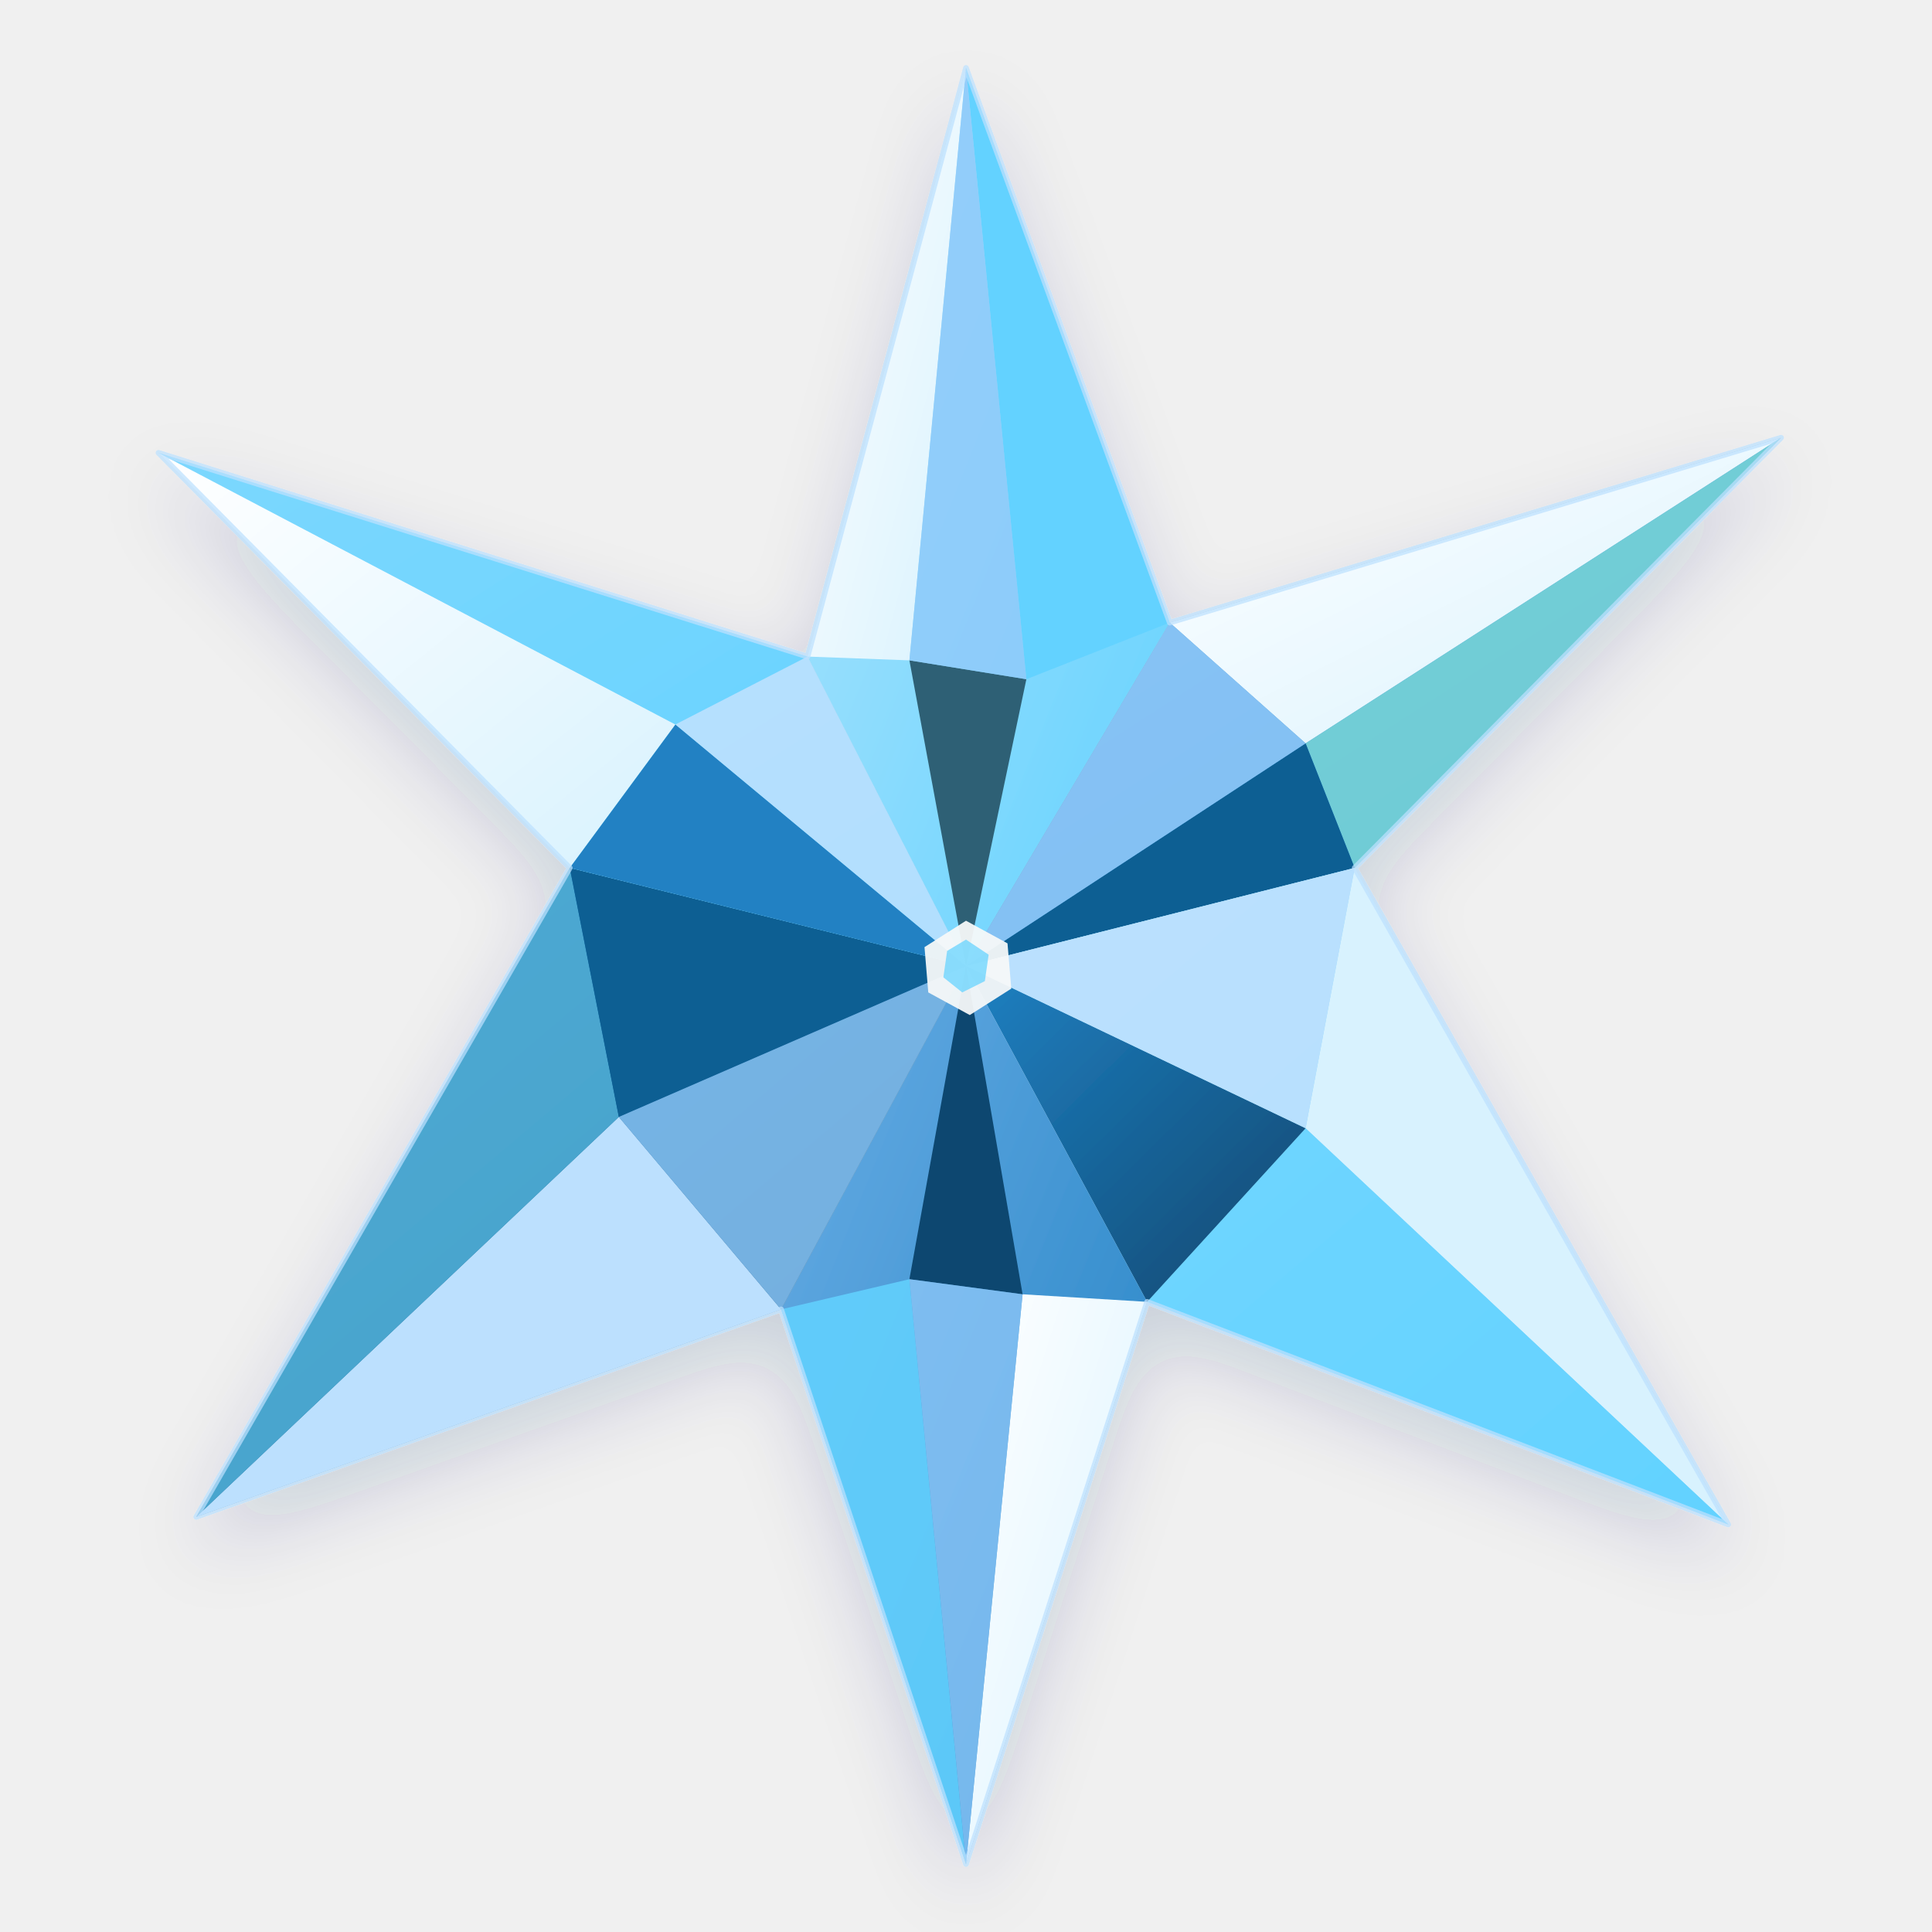
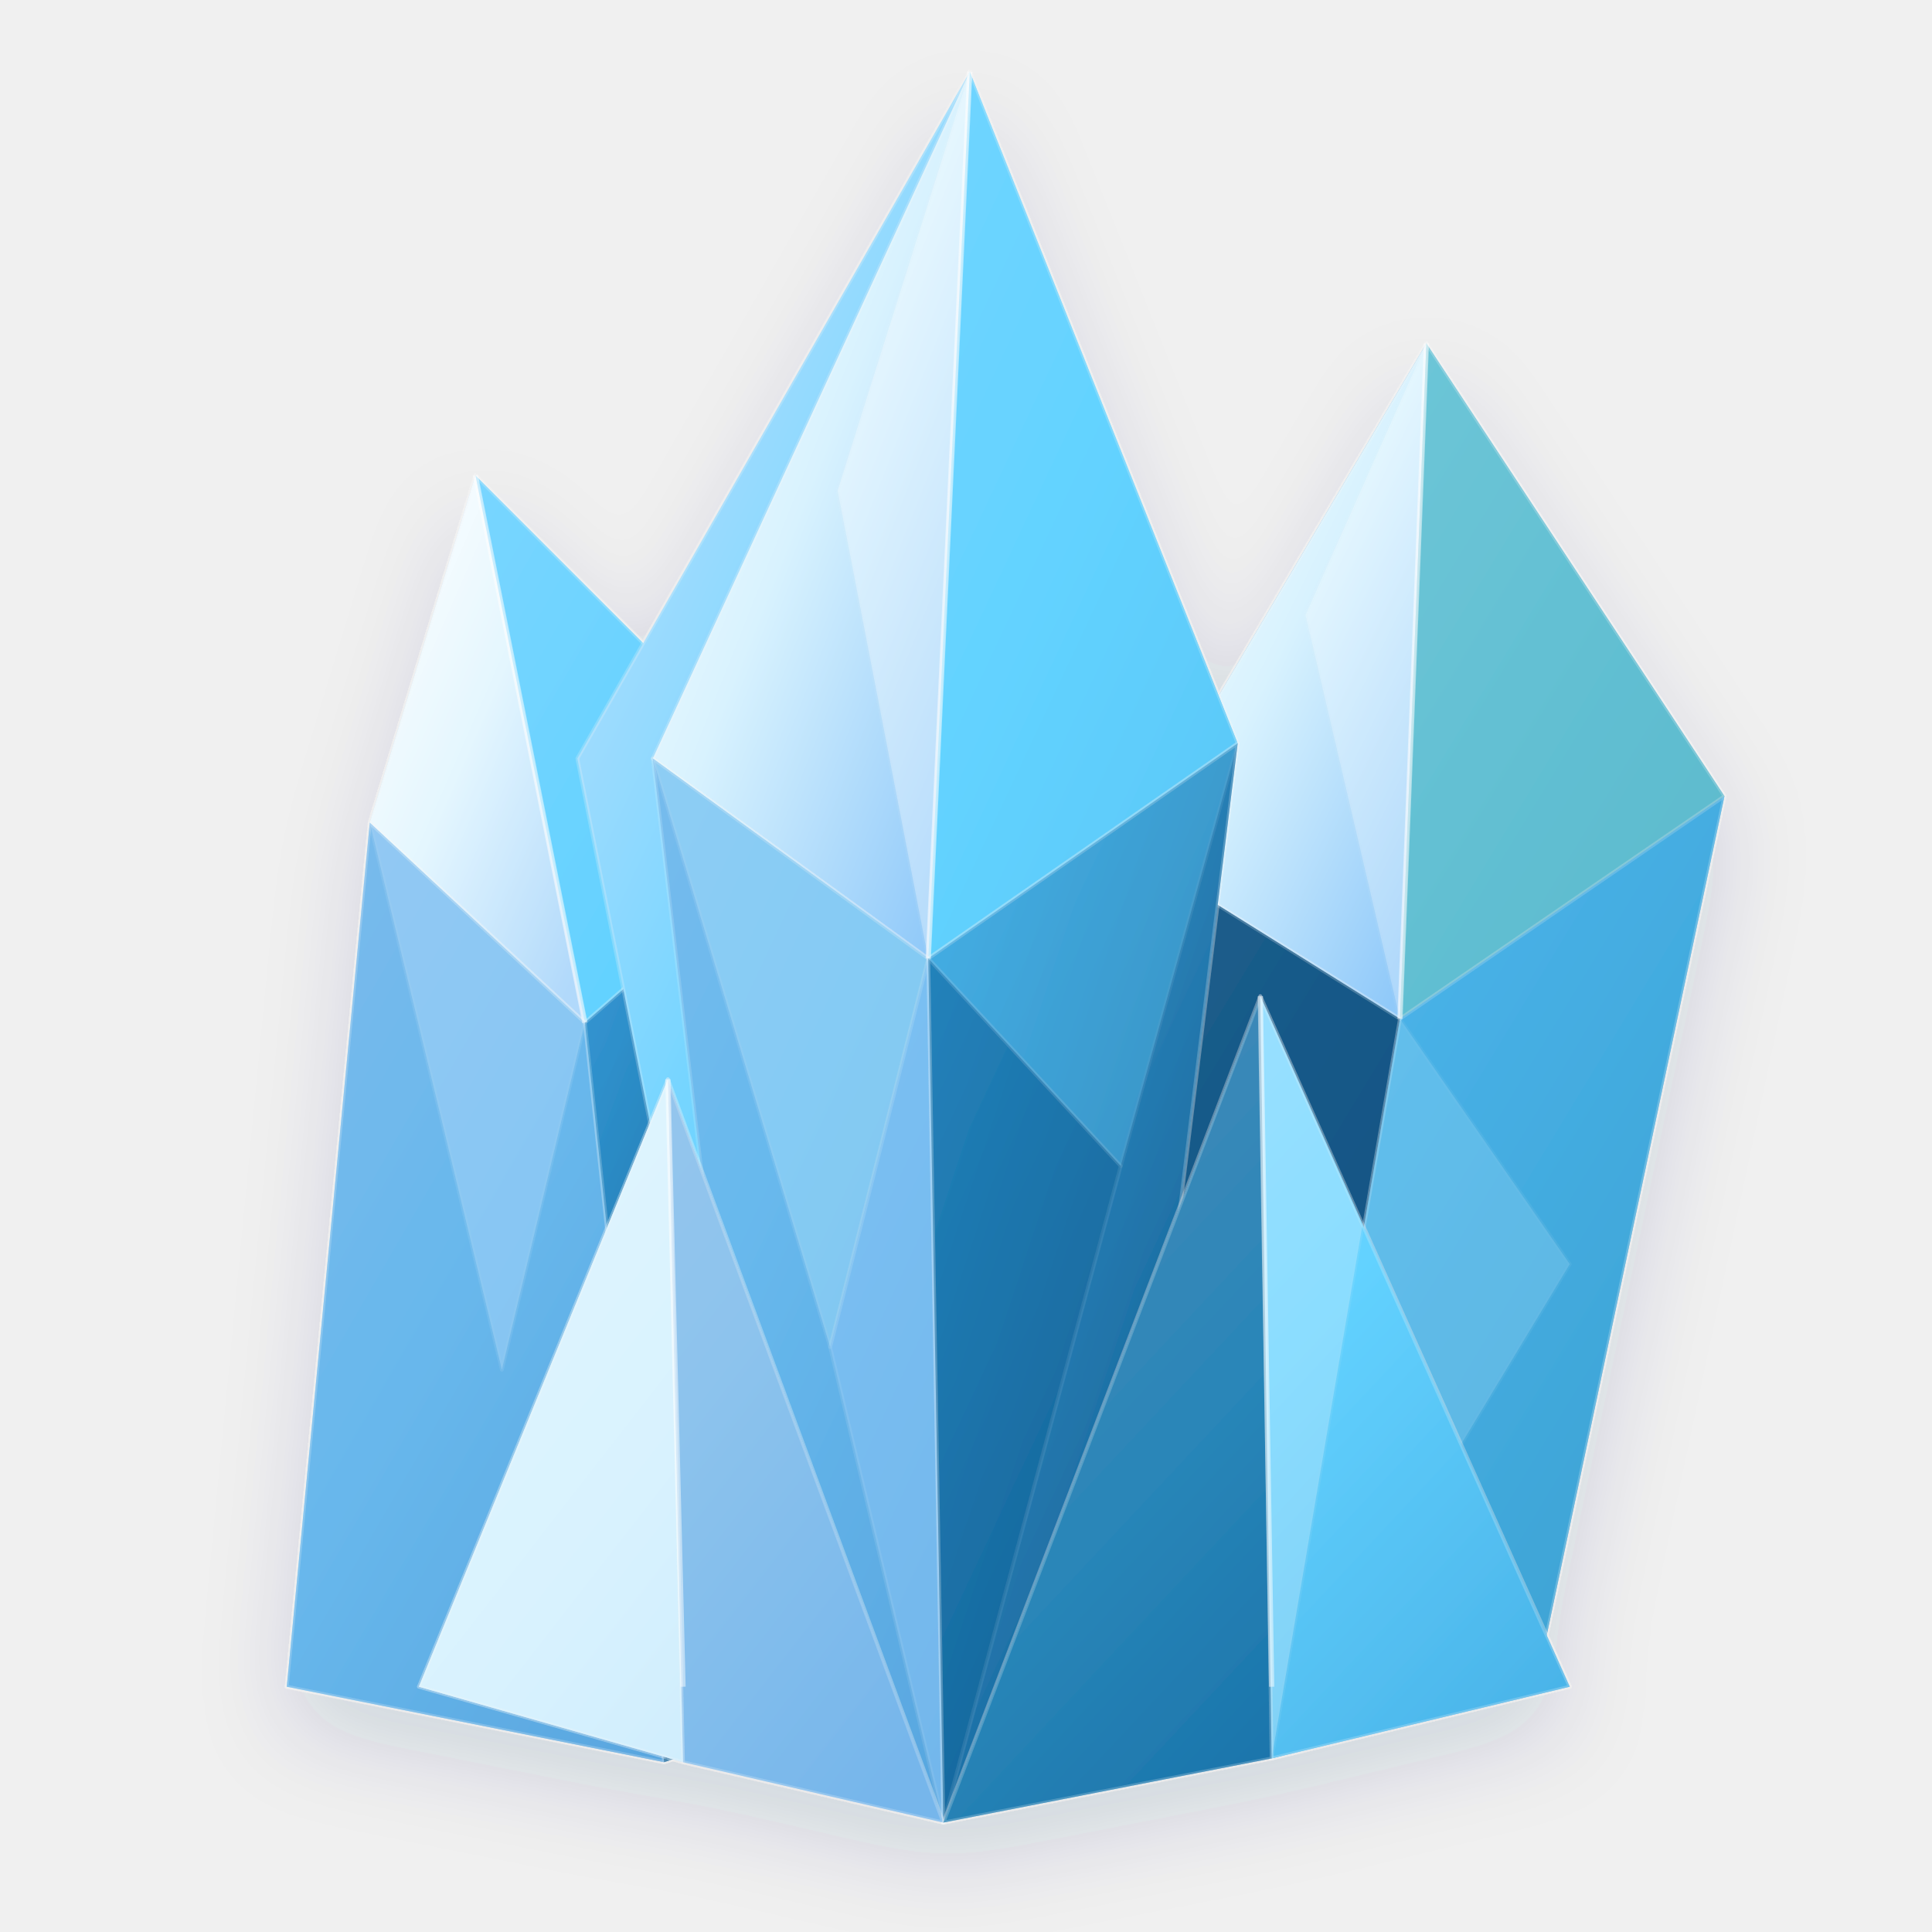
<svg xmlns="http://www.w3.org/2000/svg" viewBox="0 0 512 512" role="img" aria-labelledby="title desc">
  <defs>
-     <linearGradient id="snow" x1="0" y1="0" x2="1" y2="1">
+     <linearGradient id="snow" x1=".08" y1=".05" x2=".9" y2=".96">
      <stop stop-color="#FFFFFF" />
-       <stop offset="1" stop-color="#D8F2FE" />
+       <stop offset=".48" stop-color="#D8F2FE" />
+       <stop offset="1" stop-color="#90C9F9" />
    </linearGradient>
-     <linearGradient id="ice" x1="0" y1="0" x2="1" y2="1">
-       <stop stop-color="#AFE4FC" />
-       <stop offset="1" stop-color="#63D2FF" />
-     </linearGradient>
-     <linearGradient id="lake" x1="0" y1="0" x2="1" y2="1">
-       <stop stop-color="#69ADE5" />
+     <linearGradient id="ice" x1=".12" y1=".04" x2=".86" y2=".96">
+       <stop stop-color="#BCE0FE" />
+       <stop offset=".48" stop-color="#63D2FF" />
      <stop offset="1" stop-color="#2081C3" />
    </linearGradient>
-     <linearGradient id="deep" x1="0" y1="0" x2="1" y2="1">
+     <linearGradient id="lake" x1=".12" y1=".04" x2=".88" y2=".96">
+       <stop stop-color="#69ADE5" />
+       <stop offset=".54" stop-color="#2081C3" />
+       <stop offset="1" stop-color="#0A5E93" />
+     </linearGradient>
+     <linearGradient id="deep" x1=".12" y1=".06" x2=".9" y2=".96">
      <stop stop-color="#2081C3" />
      <stop offset="1" stop-color="#0E476F" />
    </linearGradient>
-     <filter id="depth" x="-16%" y="-16%" width="132%" height="132%">
-       <feDropShadow dx="0" dy="8" stdDeviation="10" flood-color="#1D2F6F" flood-opacity=".16" />
+     <filter id="depth" x="-18%" y="-18%" width="136%" height="142%">
+       <feDropShadow dx="0" dy="10" stdDeviation="12" flood-color="#1D2F6F" flood-opacity=".14" />
    </filter>
  </defs>
-   <g filter="url(#depth)" stroke-linejoin="round">
-     <path fill="url(#ice)" d="m256 256-42-82 42-156 54 147Z" />
-     <path fill="url(#snow)" d="m214 174 42-156-15 157Z" />
-     <path fill="#63D2FF" d="m256 18 54 147-38 15Z" />
-     <path fill="#2F6075" d="m256 256-15-81 31 5Z" />
-     <path fill="#90C9F9" d="m241 175 15-157 16 162Z" opacity=".82" />
-     <path fill="url(#lake)" d="m256 256 54-91 162-49-113 114Z" />
-     <path fill="url(#snow)" d="m310 165 162-49-126 81Z" />
-     <path fill="#78D5D7" d="m472 116-113 114-13-33Z" opacity=".86" />
-     <path fill="#0A5E93" d="m256 256 90-59 13 33Z" />
-     <path fill="#90C9F9" d="m256 256 54-91 36 32Z" opacity=".84" />
-     <path fill="url(#ice)" d="m256 256 103-26 99 174-154-59Z" />
-     <path fill="#D8F2FE" d="m359 230 99 174-112-105Z" />
-     <path fill="#63D2FF" d="m458 404-154-59 42-46Z" opacity=".76" />
-     <path fill="url(#deep)" d="m256 256 90 43-42 46Z" />
-     <path fill="#BCE0FE" d="m256 256 103-26-13 69Z" opacity=".9" />
-     <path fill="url(#lake)" d="m256 256 48 89-48 149-49-147Z" />
-     <path fill="url(#snow)" d="m304 345-48 149 15-151Z" />
-     <path fill="#63D2FF" d="m256 494-49-147 34-8Z" opacity=".85" />
-     <path fill="#0E476F" d="m256 256 15 87-30-4Z" />
-     <path fill="#90C9F9" d="m241 339 15 155 15-151Z" opacity=".72" />
-     <path fill="url(#deep)" d="m256 256-49 91-155 55 99-172Z" />
-     <path fill="#BCE0FE" d="M207 347 52 402l112-106Z" />
-     <path fill="#55B3D9" d="m52 402 99-172 13 66Z" opacity=".82" />
-     <path fill="#0A5E93" d="m256 256-92 40-13-66Z" />
-     <path fill="#90C9F9" d="m256 256-49 91-43-51Z" opacity=".78" />
-     <path fill="url(#ice)" d="m256 256-105-26L42 120l172 54Z" />
-     <path fill="url(#snow)" d="M151 230 42 120l137 72Z" />
-     <path fill="#63D2FF" d="m42 120 172 54-35 18Z" opacity=".68" />
-     <path fill="#2081C3" d="m256 256-77-64-28 38Z" />
-     <path fill="#BCE0FE" d="m256 256-42-82-35 18Z" opacity=".88" />
-     <path fill="#F7F9F9" d="m256 244 11 6 1 12-11 7-11-6-1-12Z" opacity=".94" />
-     <path fill="#63D2FF" d="m256 249 6 4-1 7-6 3-5-4 1-7Z" opacity=".72" />
-     <path fill="none" stroke="#BCE0FE" stroke-width="1.5" opacity=".72" d="m256 18 54 147 162-49-113 114 99 174-154-59-48 149-49-147-155 55 99-172L42 120l172 54Z" />
+   <g filter="url(#depth)" stroke="#F7F9F9" stroke-opacity=".22" stroke-width="1" stroke-linejoin="round">
+     <path fill="url(#ice)" d="m126 126 91 91 18 230-59 20-100-20 22-229Z" />
+     <path fill="url(#snow)" d="m126 126-28 92 57 53Z" />
+     <path fill="#63D2FF" d="m126 126 91 91-62 54Z" opacity=".7" />
+     <path fill="#69ADE5" d="m98 218 57 53 21 196-100-20Z" opacity=".72" />
+     <path fill="url(#deep)" d="m155 271 62-54 18 230-59 20Z" opacity=".76" />
+     <path fill="#BCE0FE" d="m98 218 57 53-22 92Z" opacity=".38" />
+     <path fill="#FFFFFF" d="m126 126 29 145-57-53Z" opacity=".3" />
+     <path fill="url(#lake)" d="m378 91 79 120-50 236-70 19-66-19 28-222Z" />
+     <path fill="url(#snow)" d="m378 91-79 134 72 45Z" />
+     <path fill="#78D5D7" d="m378 91 79 120-86 59Z" opacity=".72" />
+     <path fill="#0E476F" d="m299 225 72 45-34 196-66-19Z" opacity=".72" />
+     <path fill="#63D2FF" d="m371 270 86-59-50 236-70 19Z" opacity=".58" />
+     <path fill="#AFE4FC" d="m371 270 45 65-79 131Z" opacity=".26" />
+     <path fill="#FFFFFF" d="m378 91-7 179-25-107Z" opacity=".28" />
+     <path fill="url(#ice)" d="m257 19 71 178-31 250-47 36-48-36-49-246Z" />
+     <path fill="url(#snow)" d="m257 19-84 182 73 53Z" />
+     <path fill="#63D2FF" d="m257 19 71 178-82 57Z" opacity=".74" />
+     <path fill="#69ADE5" d="m173 201 73 53 4 229-48-36Z" opacity=".68" />
+     <path fill="url(#deep)" d="m246 254 82-57-31 250-47 36Z" opacity=".68" />
+     <path fill="#AFE4FC" d="m173 201 73 53-26 103Z" opacity=".42" />
+     <path fill="#63D2FF" d="m246 254 82-57-31 112Z" opacity=".34" />
+     <path fill="#90C9F9" d="m220 357 26-103 4 229Z" opacity=".48" />
+     <path fill="#0A5E93" d="m246 254 51 55-47 174Z" opacity=".38" />
+     <path fill="#FFFFFF" d="m257 19-11 235-24-124Z" opacity=".34" />
+     <path fill="url(#snow)" d="m177 286 73 197-69-16-70-20Z" />
+     <path fill="#69ADE5" d="m177 286 73 197-69-16Z" opacity=".68" />
+     <path fill="#D8F2FE" d="m177 286 4 181-70-20Z" opacity=".78" />
+     <path fill="url(#ice)" d="m334 264 82 183-79 19-87 17Z" />
+     <path fill="#63D2FF" d="m334 264 82 183-79 19Z" opacity=".62" />
+     <path fill="#0A5E93" d="m334 264 3 202-87 17Z" opacity=".66" />
+     <path fill="#D8F2FE" d="m334 264 27 61-24 141Z" opacity=".34" />
+     <path fill="none" stroke="#FFFFFF" stroke-opacity=".48" stroke-width="1.4" d="m257 19-11 235m132-163-7 179M126 126l29 145m22 15 4 161m153-183 3 183" />
  </g>
</svg>
